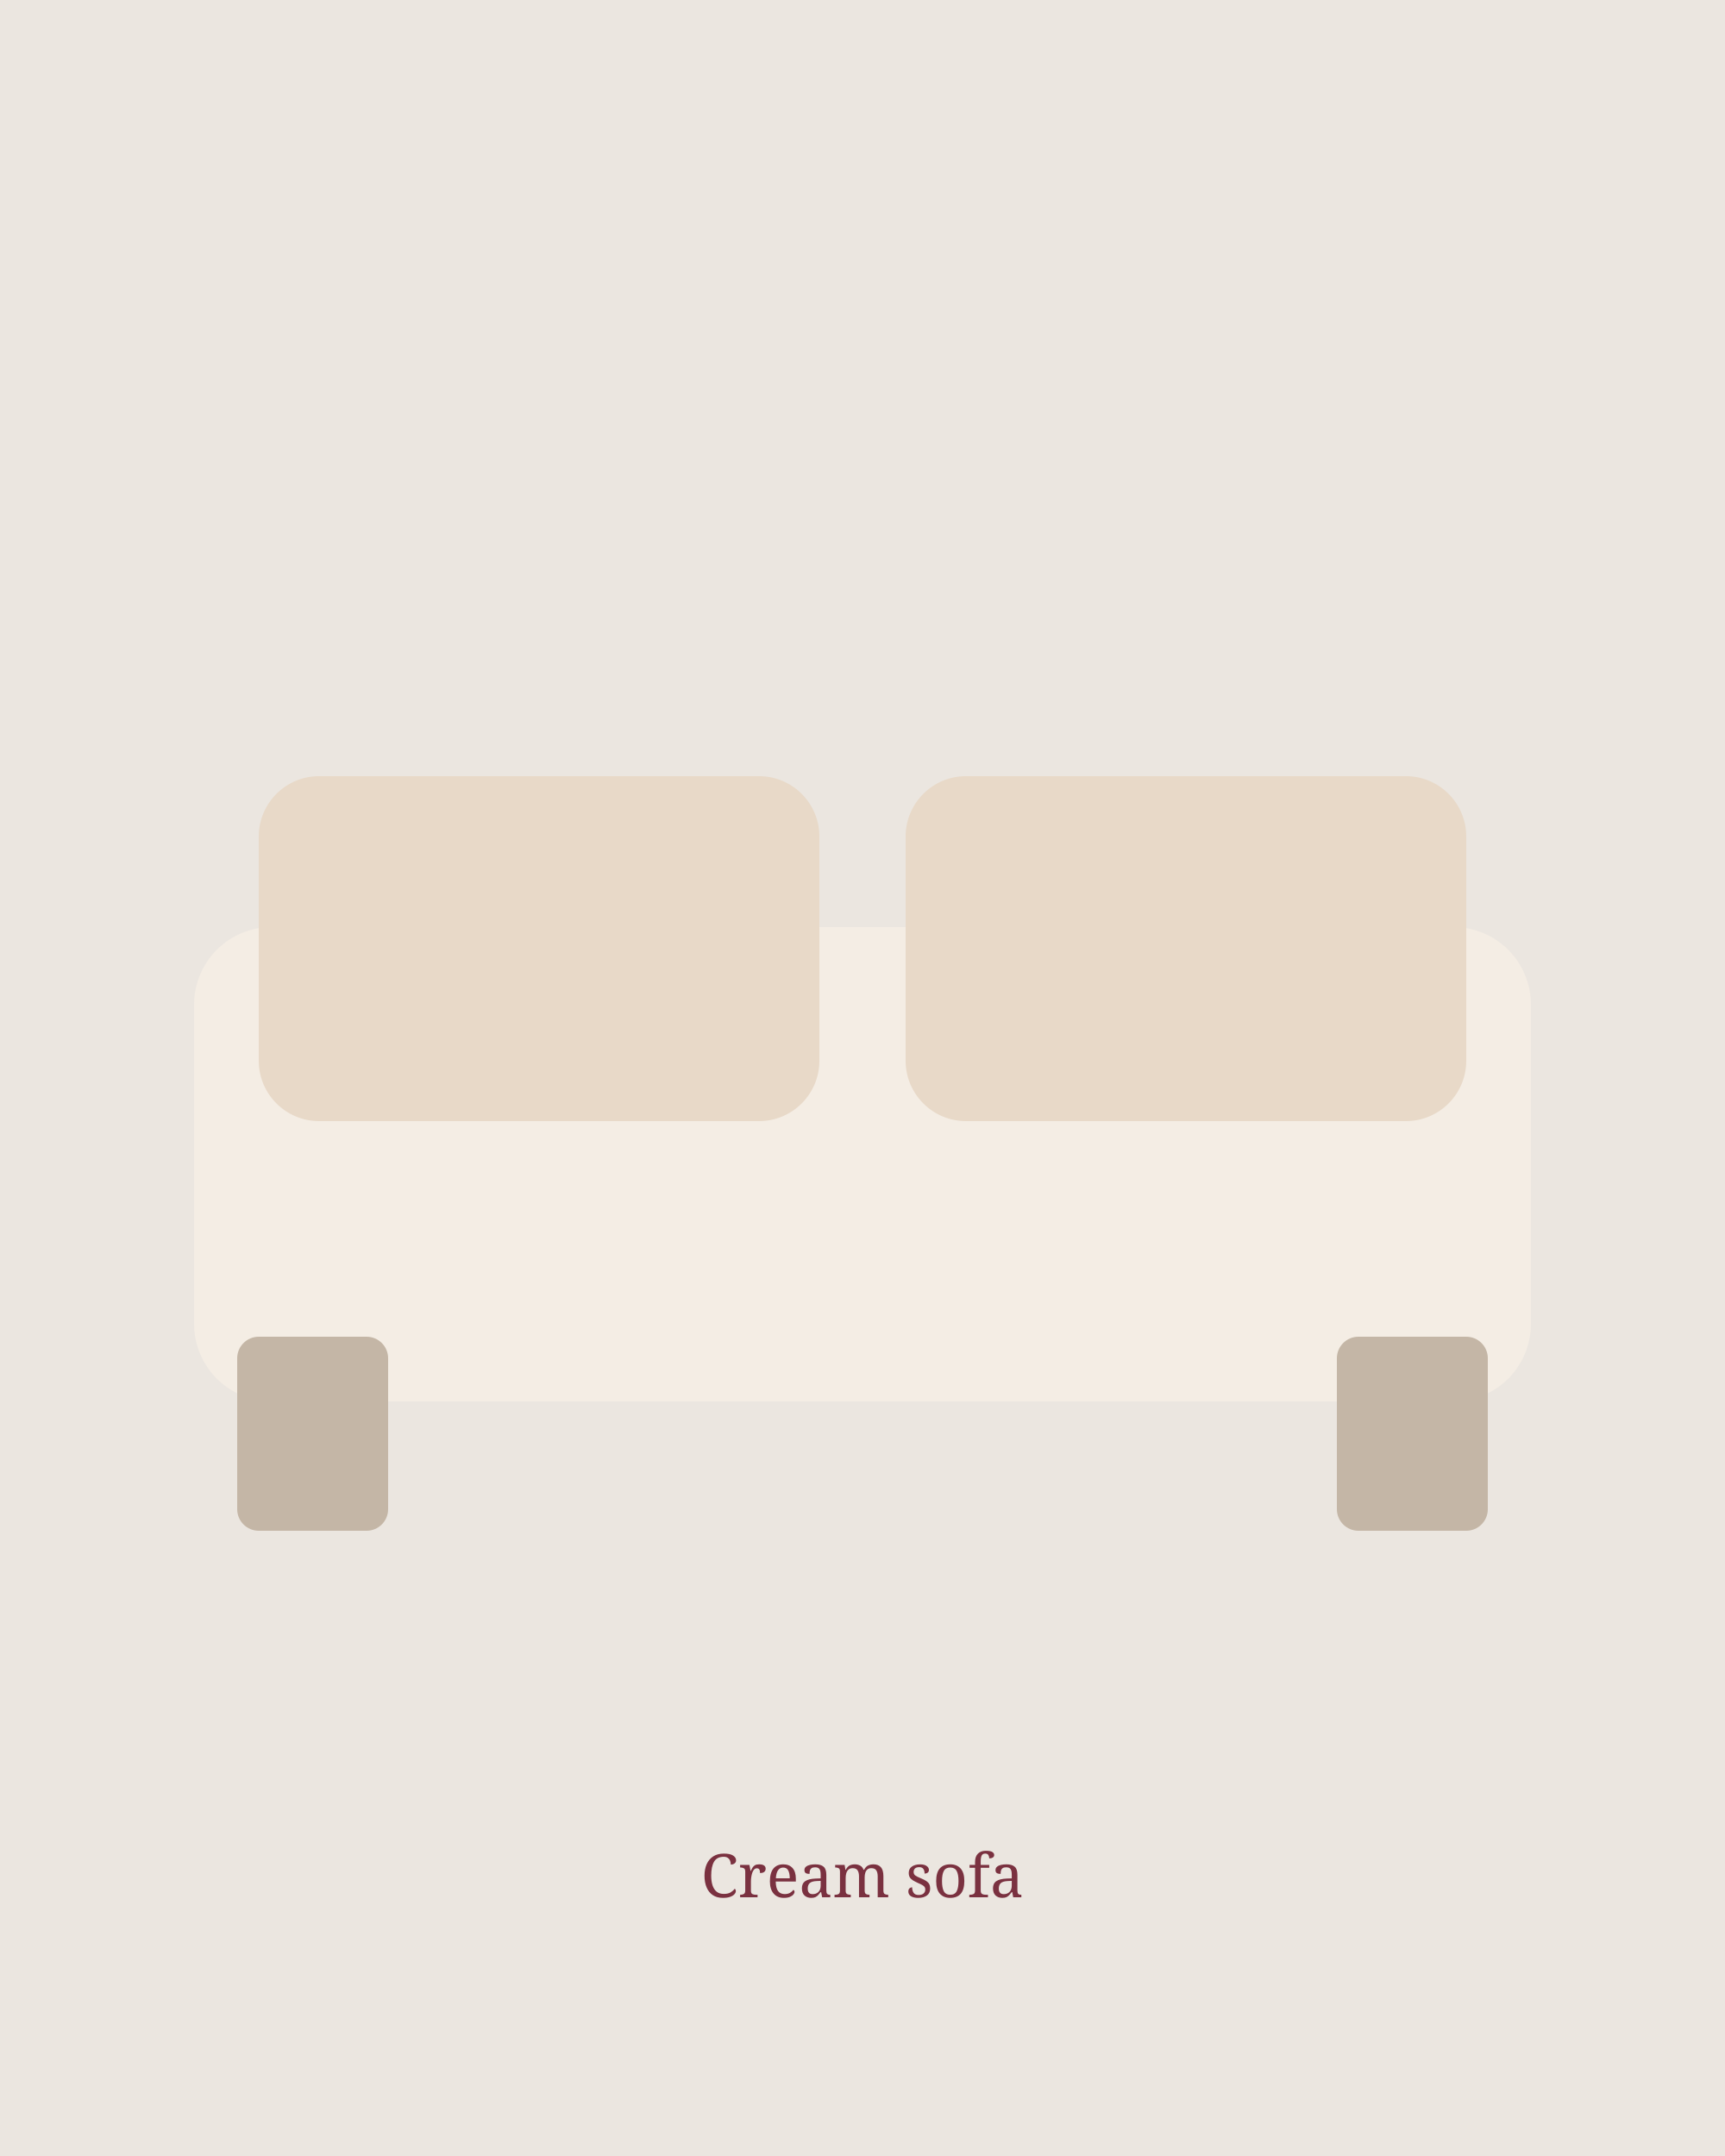
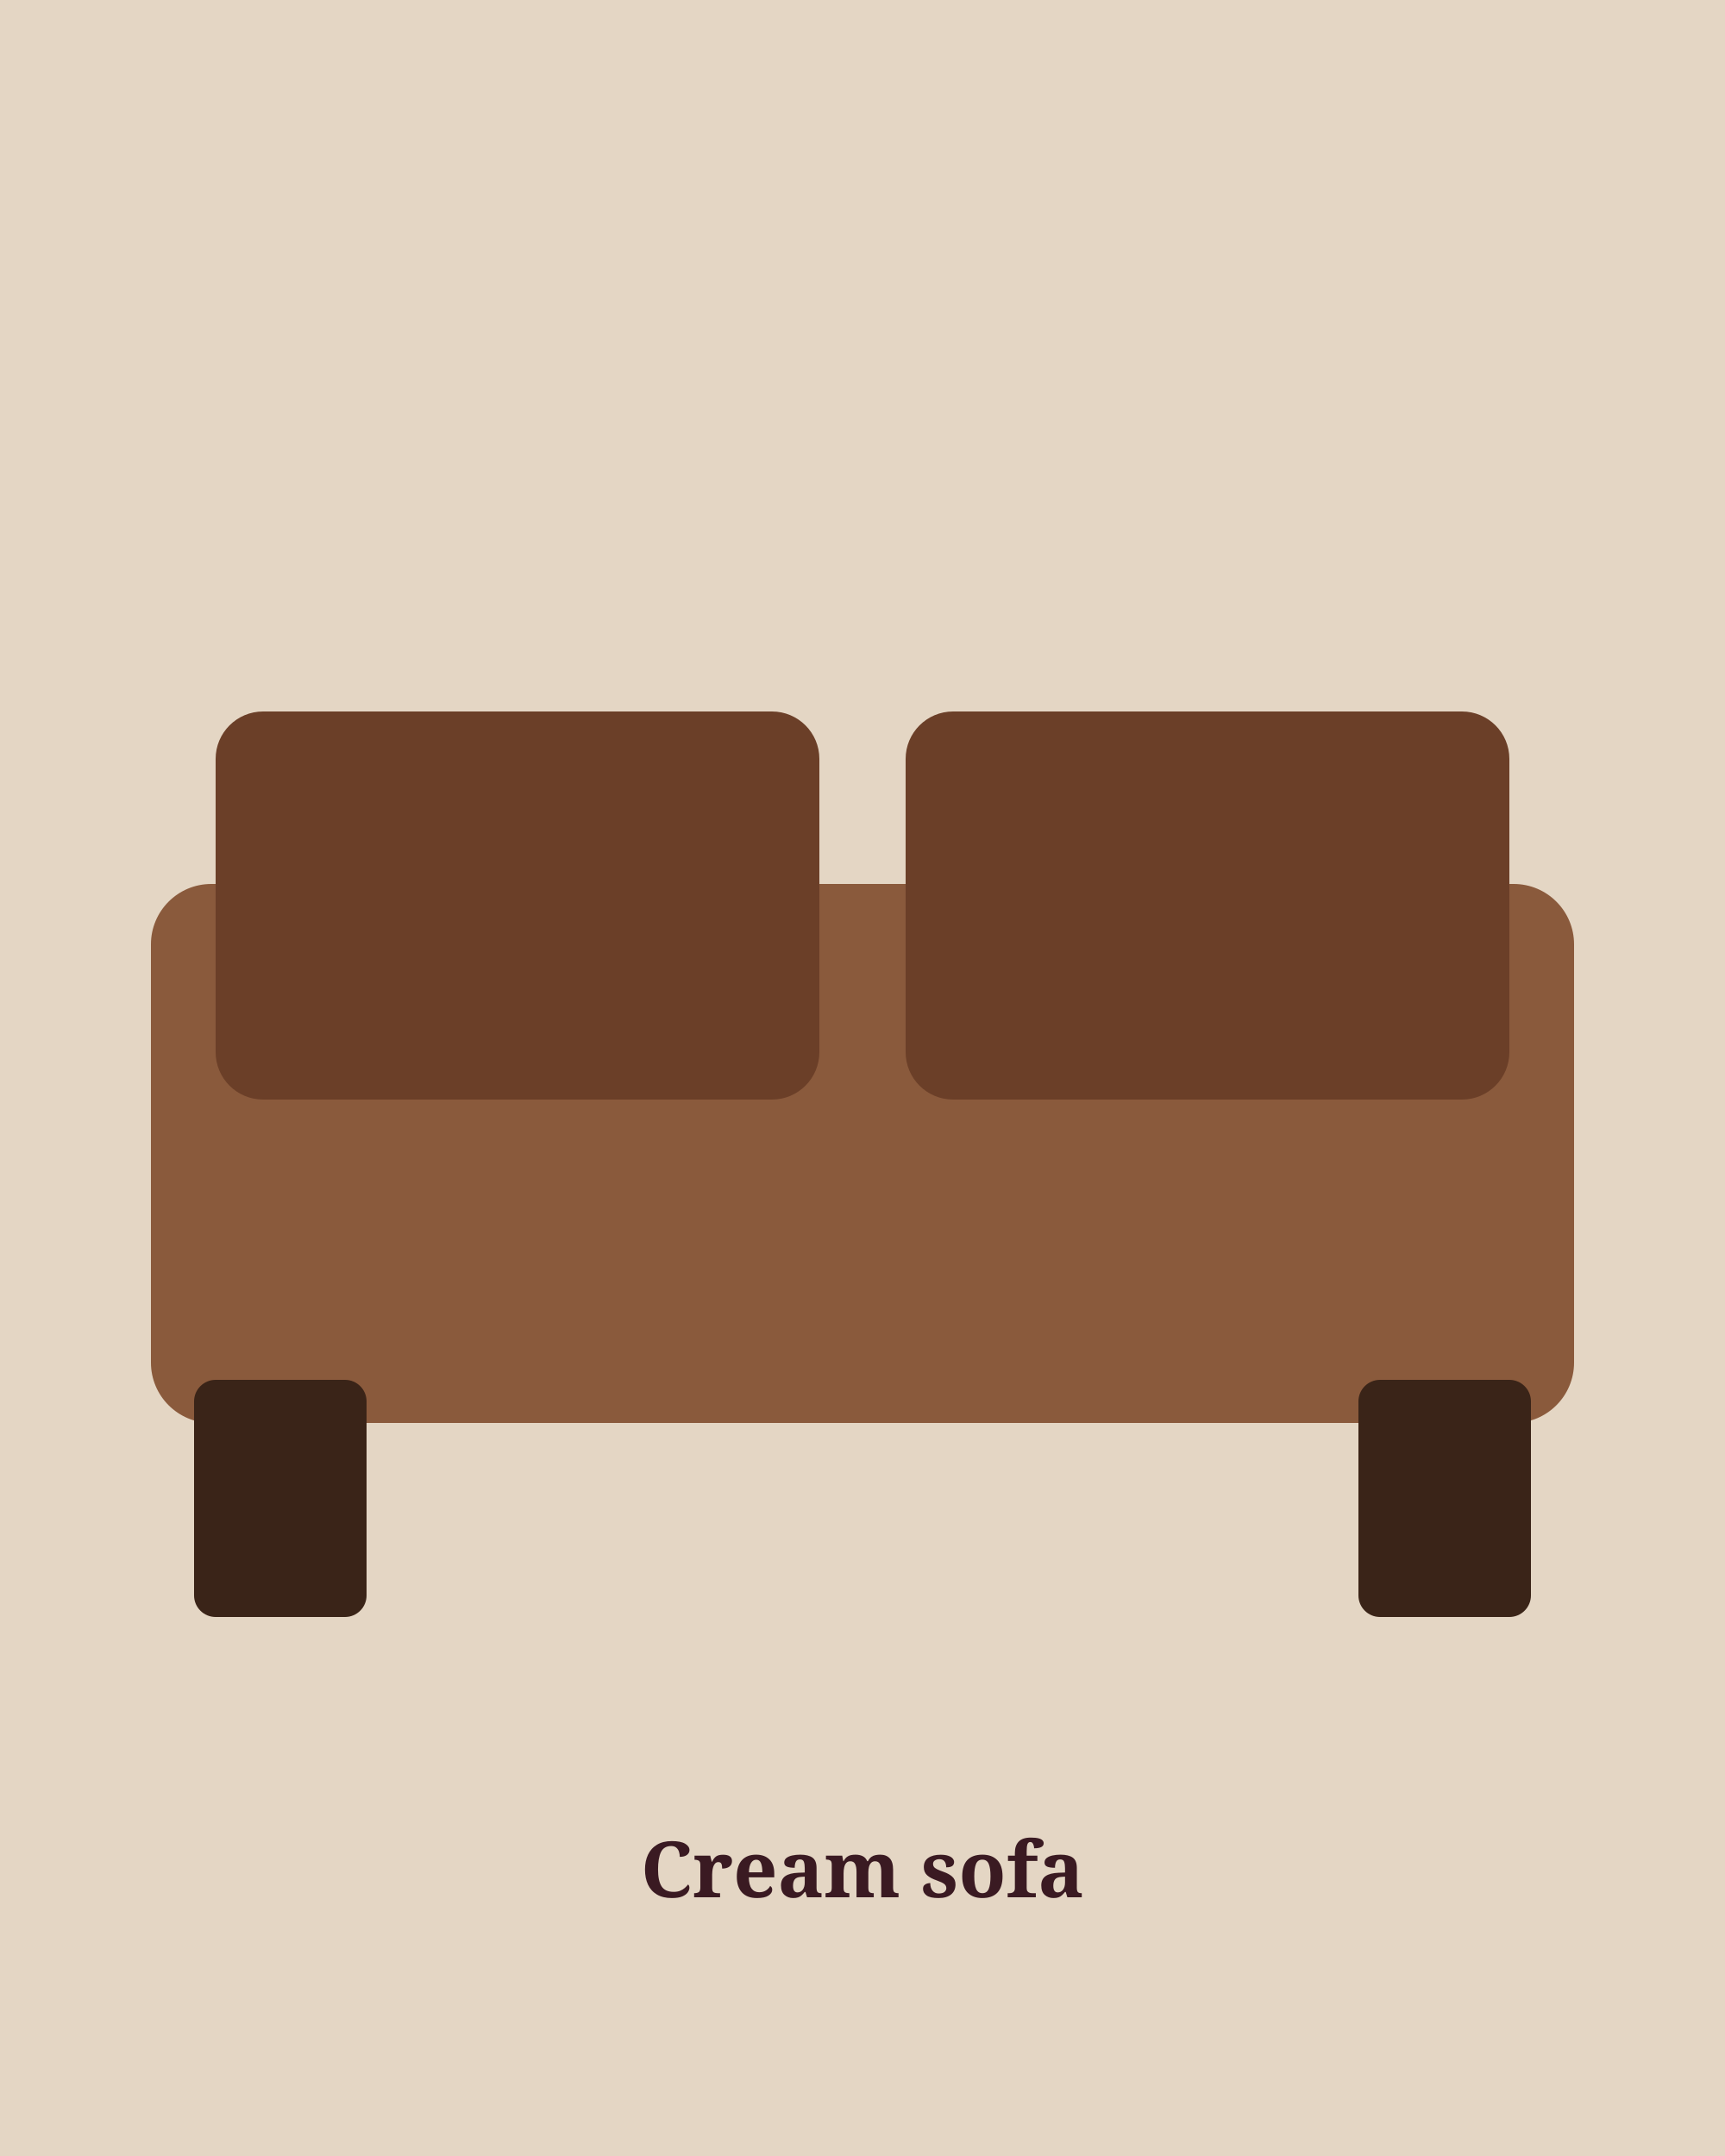
<svg xmlns="http://www.w3.org/2000/svg" viewBox="0 0 800 1000" role="img">
-   <rect width="800" height="1000" fill="#EBE6E0" />
-   <rect x="90" y="430" width="620" height="220" rx="36" fill="#F4EDE4" />
-   <rect x="120" y="360" width="260" height="160" rx="28" fill="#E8D9C8" />
-   <rect x="420" y="360" width="260" height="160" rx="28" fill="#E8D9C8" />
-   <rect x="110" y="620" width="70" height="90" rx="10" fill="#C4B6A6" />
-   <rect x="620" y="620" width="70" height="90" rx="10" fill="#C4B6A6" />
-   <text x="400" y="880" text-anchor="middle" font-family="Georgia, serif" font-size="28" fill="#7A3140">Cream sofa</text>
+   <rect width="800" height="1000" fill="#E4D6C4" />
+   <rect x="70" y="410" width="660" height="250" rx="28" fill="#8A5A3C" />
+   <rect x="100" y="330" width="280" height="180" rx="22" fill="#6B3F28" />
+   <rect x="420" y="330" width="280" height="180" rx="22" fill="#6B3F28" />
+   <rect x="90" y="640" width="80" height="110" rx="10" fill="#3A2418" />
+   <rect x="630" y="640" width="80" height="110" rx="10" fill="#3A2418" />
+   <text x="400" y="880" text-anchor="middle" font-family="Georgia, serif" font-size="36" font-weight="700" fill="#3A1A22">Cream sofa</text>
</svg>
